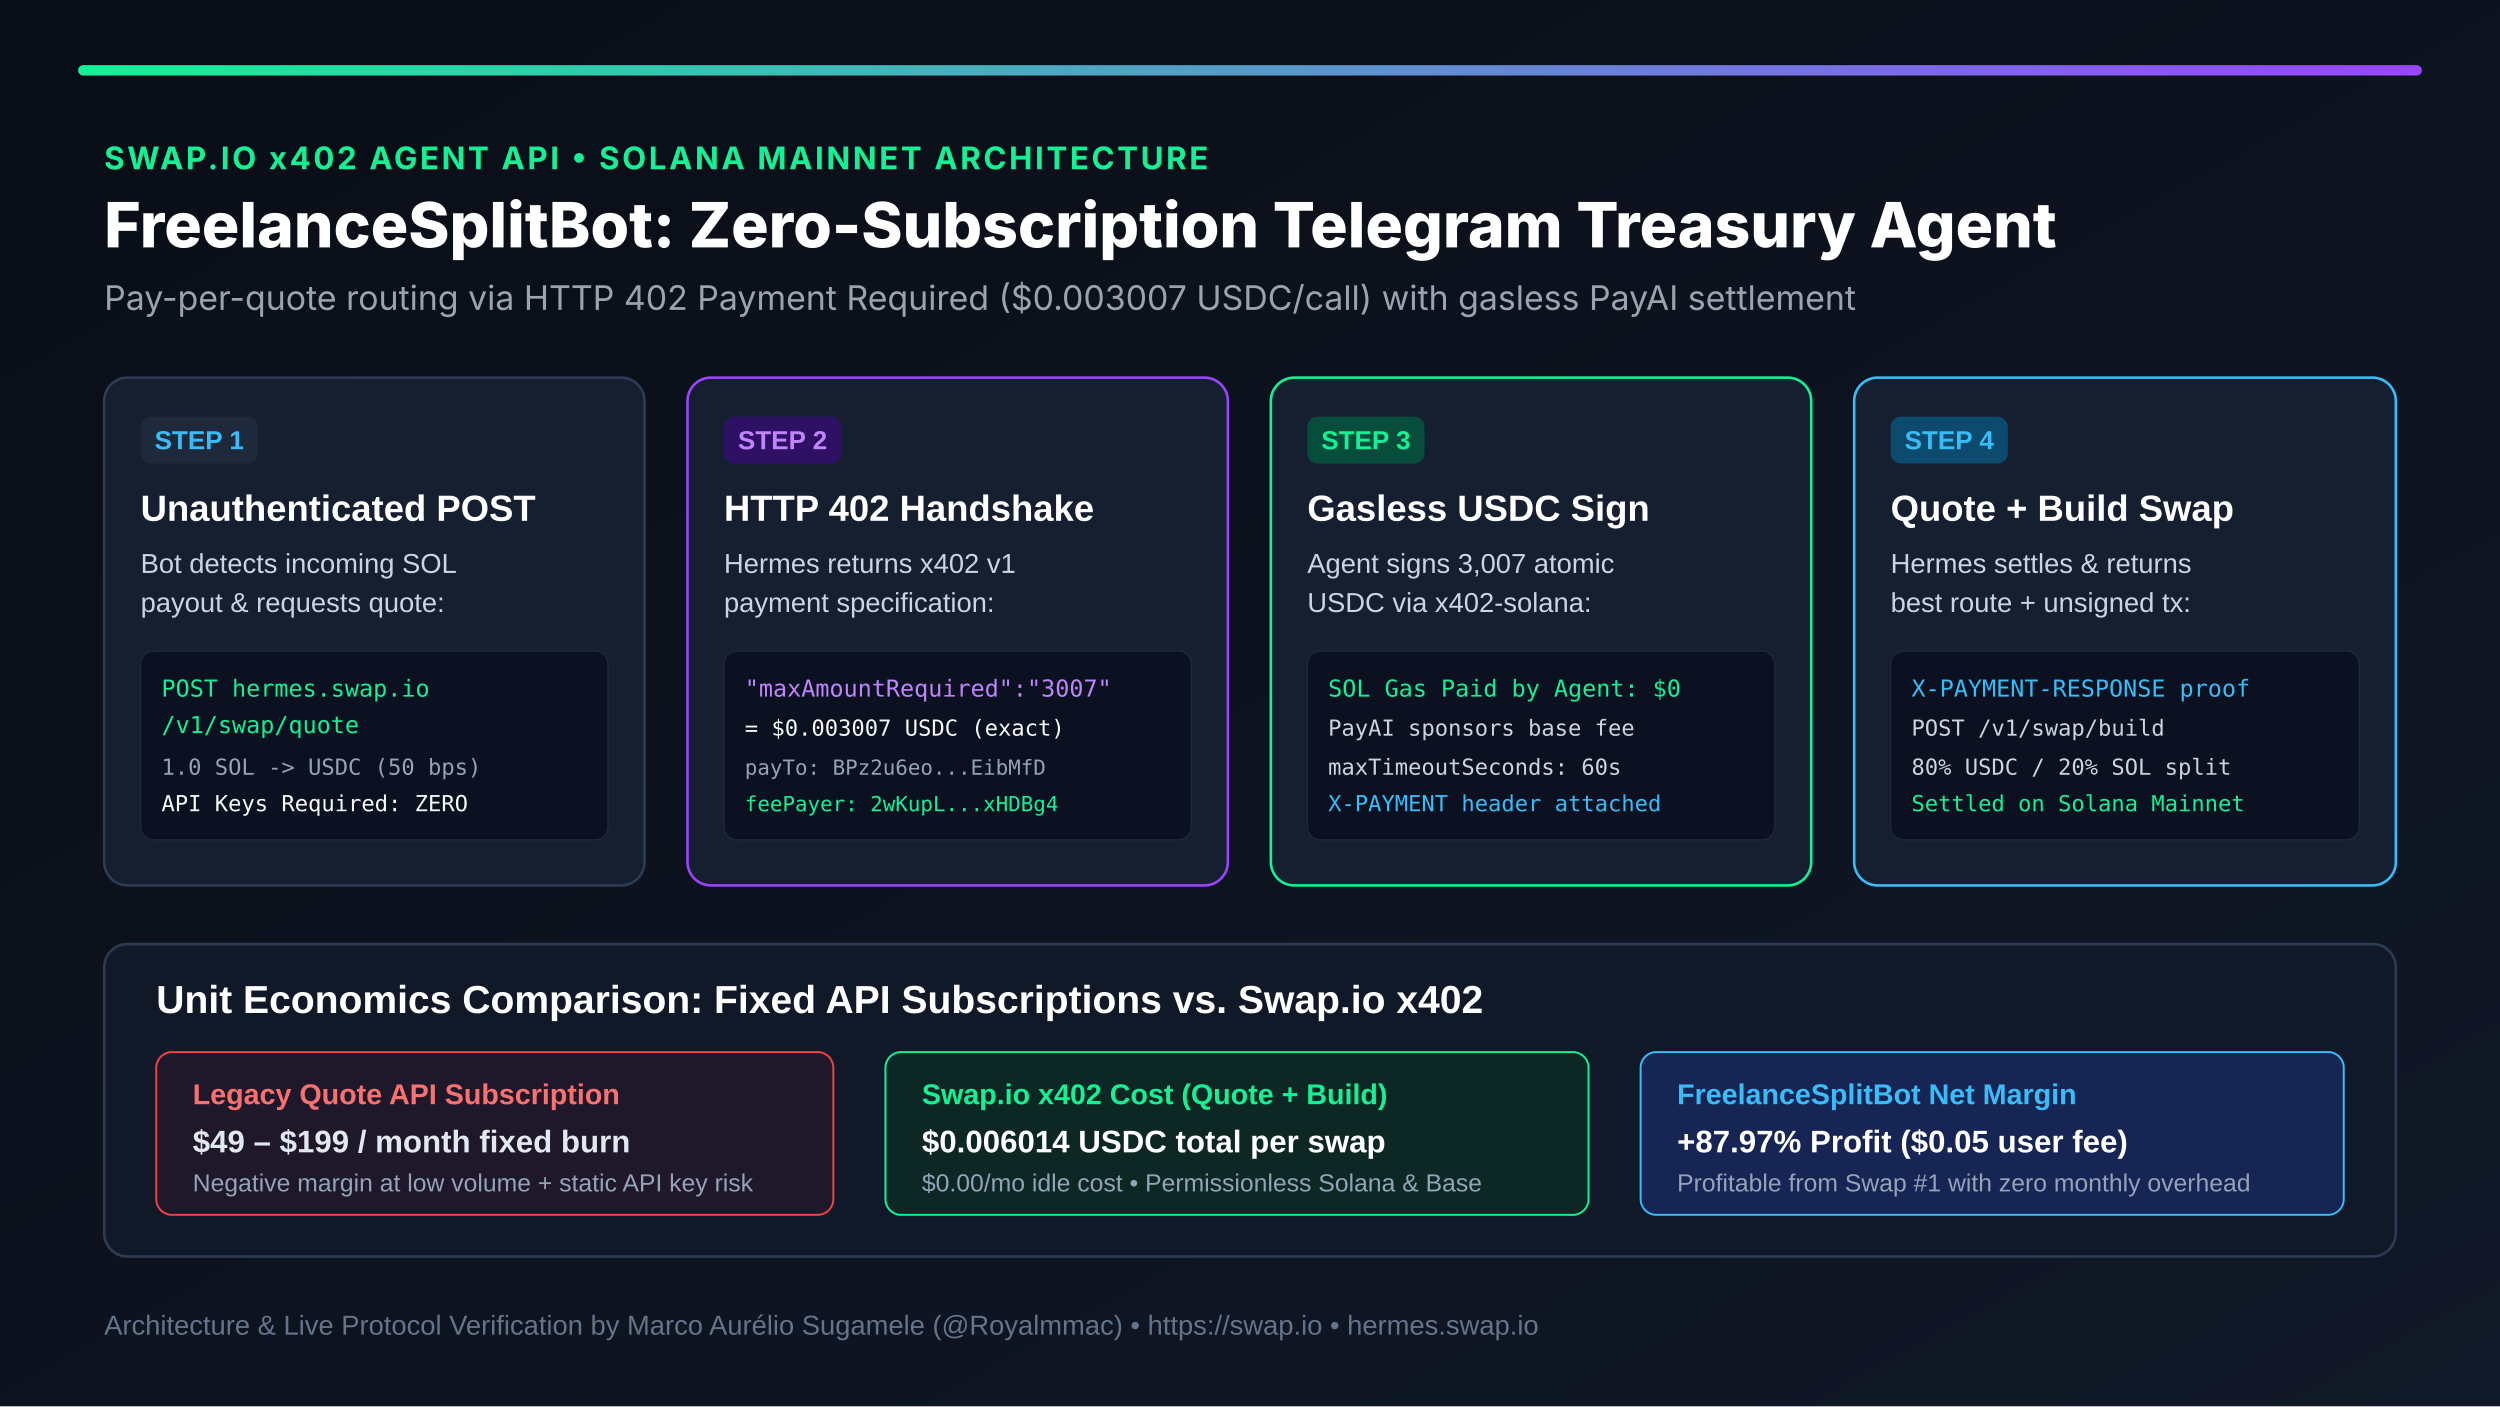
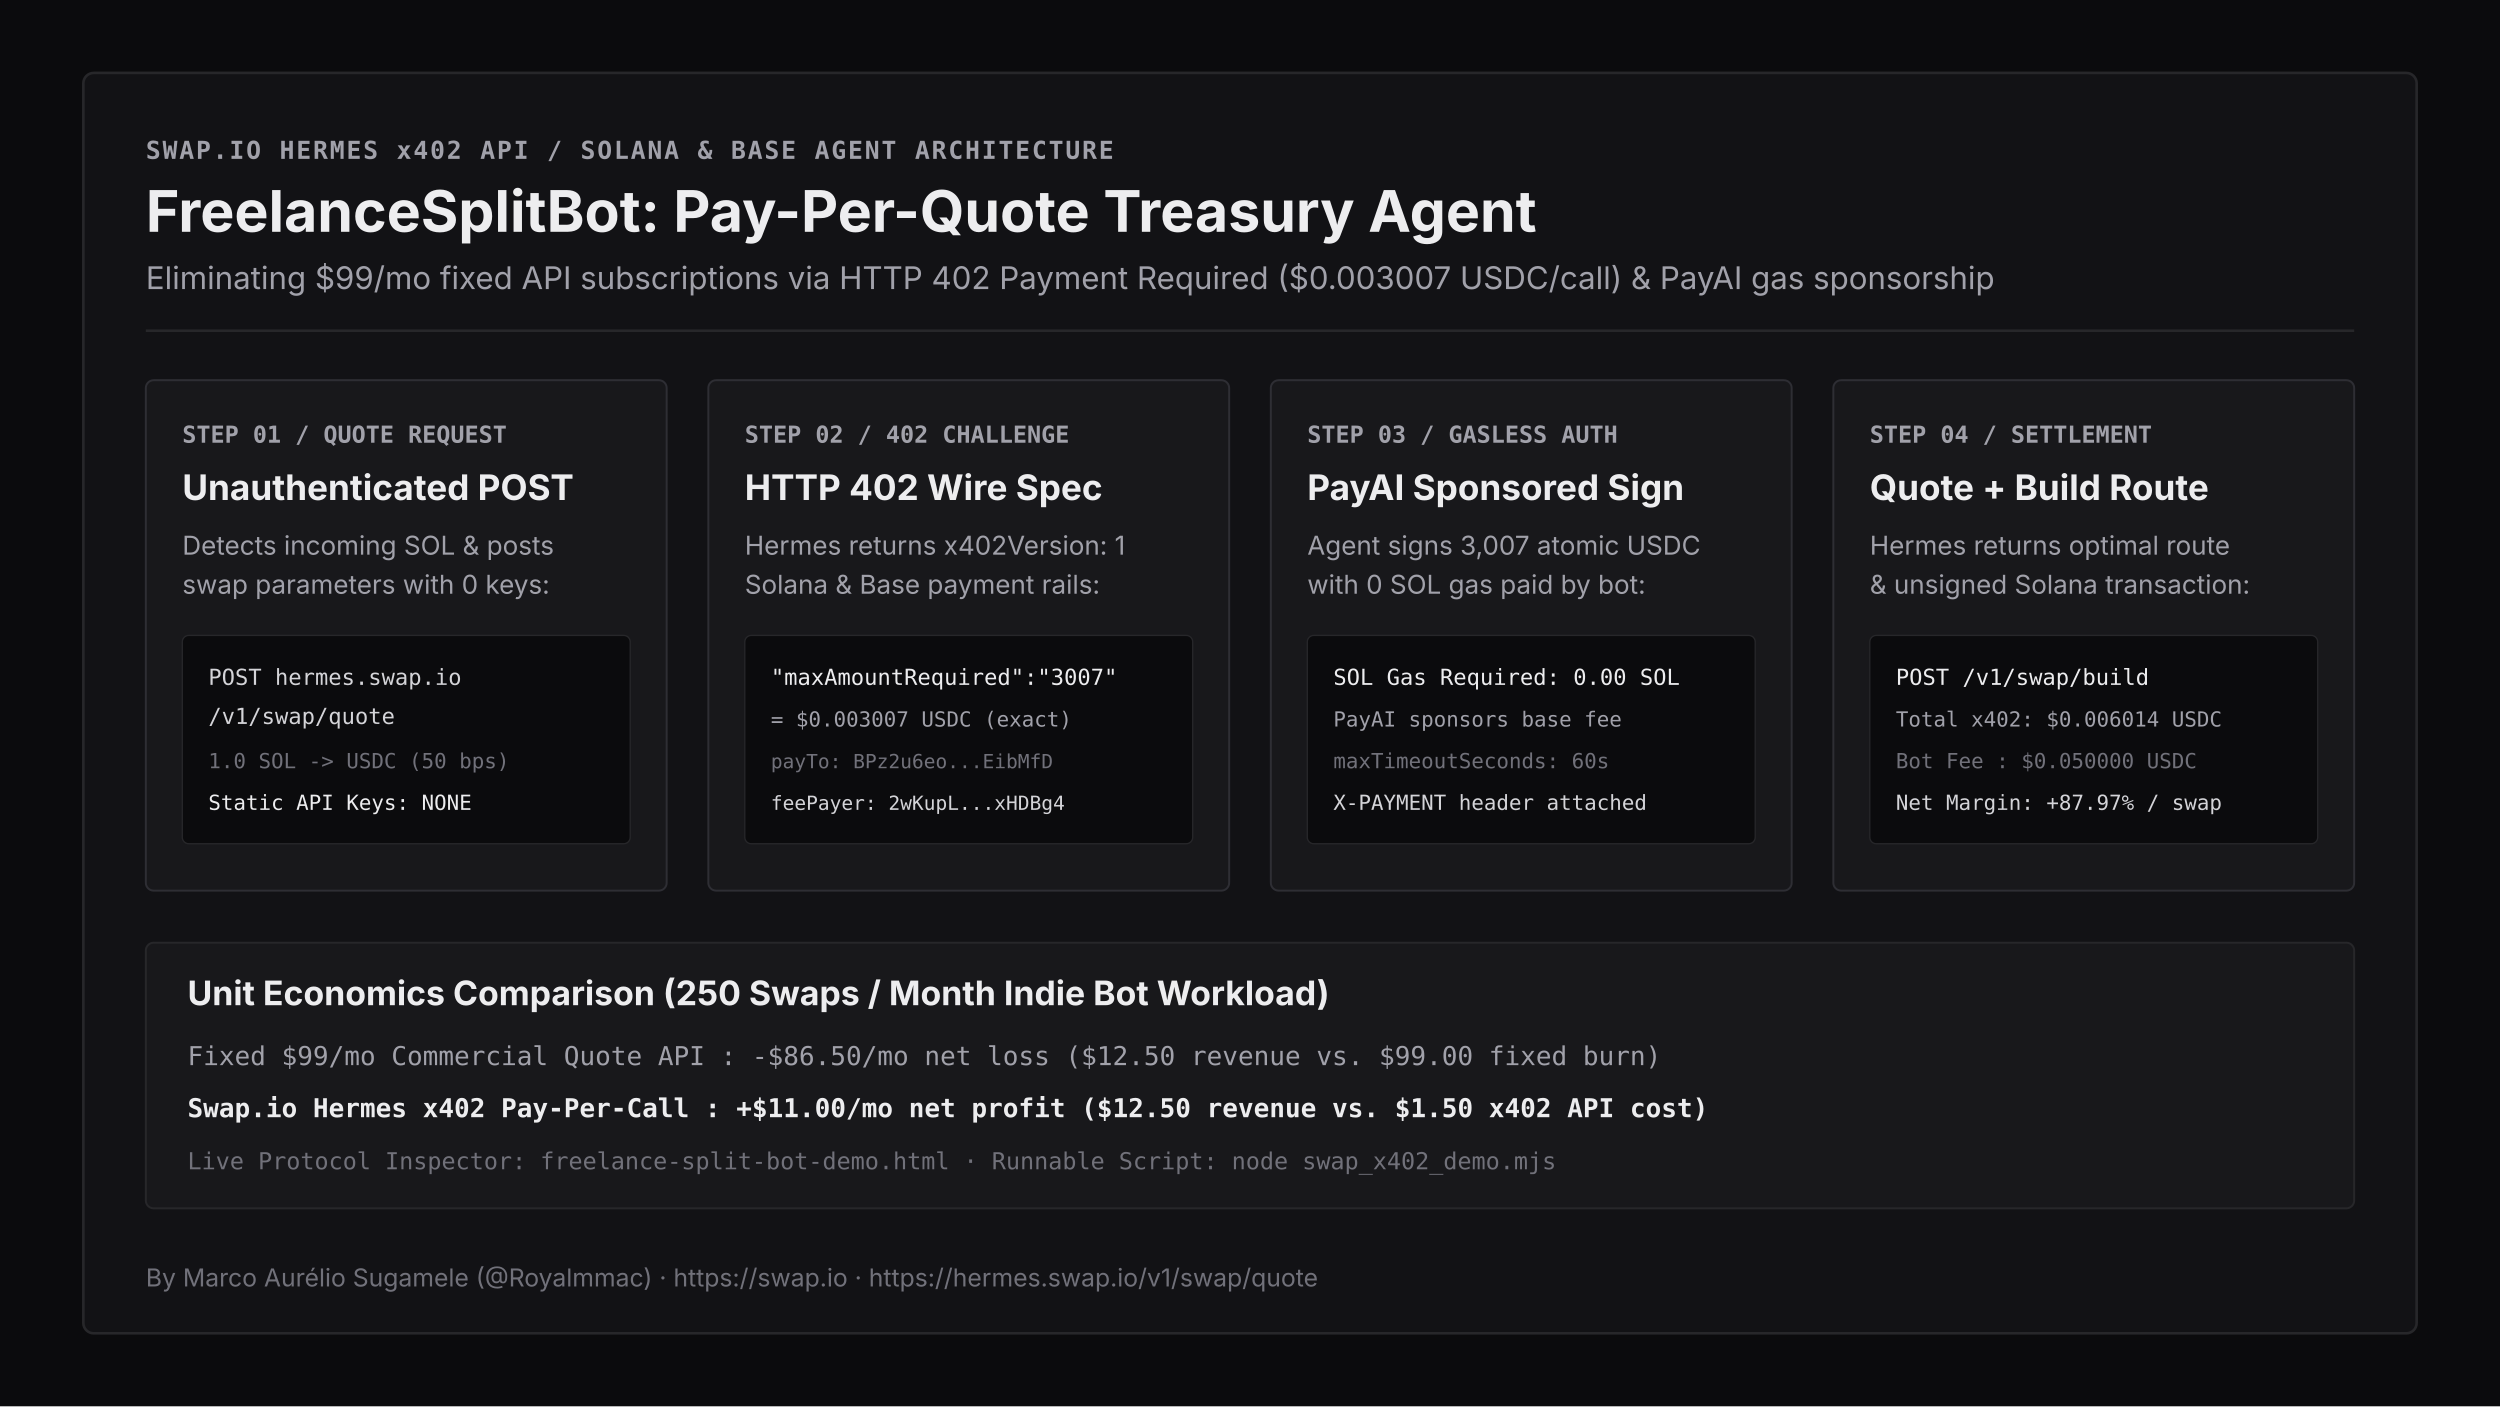
<svg xmlns="http://www.w3.org/2000/svg" viewBox="0 0 1920 1080" width="1920" height="1080">
-   <defs>
-     <linearGradient id="bg" x1="0" y1="0" x2="1" y2="1">
-       <stop offset="0%" stop-color="#090D16" />
-       <stop offset="100%" stop-color="#111827" />
-     </linearGradient>
-     <linearGradient id="accent" x1="0" y1="0" x2="1" y2="0">
-       <stop offset="0%" stop-color="#14F195" />
-       <stop offset="100%" stop-color="#9945FF" />
-     </linearGradient>
-   </defs>
-   <rect width="1920" height="1080" fill="url(#bg)" />
-   <rect x="60" y="50" width="1800" height="8" rx="4" fill="url(#accent)" />
-   <text x="80" y="130" fill="#14F195" font-family="Segoe UI, Inter, Arial, sans-serif" font-size="24" font-weight="700" letter-spacing="2">SWAP.IO x402 AGENT API • SOLANA MAINNET ARCHITECTURE</text>
-   <text x="80" y="190" fill="#FFFFFF" font-family="Segoe UI, Inter, Arial, sans-serif" font-size="48" font-weight="800">FreelanceSplitBot: Zero-Subscription Telegram Treasury Agent</text>
-   <text x="80" y="238" fill="#9CA3AF" font-family="Segoe UI, Inter, Arial, sans-serif" font-size="26">Pay-per-quote routing via HTTP 402 Payment Required ($0.003007 USDC/call) with gasless PayAI settlement</text>
-   <rect x="80" y="290" width="415" height="390" rx="18" fill="#161F30" stroke="#2D3B55" stroke-width="2" />
-   <rect x="108" y="320" width="90" height="36" rx="8" fill="#1E293B" />
-   <text x="153" y="345" fill="#38BDF8" font-family="Segoe UI, Arial, sans-serif" font-size="20" font-weight="700" text-anchor="middle">STEP 1</text>
-   <text x="108" y="400" fill="#FFFFFF" font-family="Segoe UI, Arial, sans-serif" font-size="28" font-weight="700">Unauthenticated POST</text>
-   <text x="108" y="440" fill="#CBD5E1" font-family="Segoe UI, Arial, sans-serif" font-size="21">Bot detects incoming SOL</text>
-   <text x="108" y="470" fill="#CBD5E1" font-family="Segoe UI, Arial, sans-serif" font-size="21">payout &amp; requests quote:</text>
-   <rect x="108" y="500" width="359" height="145" rx="10" fill="#0B1120" stroke="#1E293B" />
-   <text x="124" y="535" fill="#14F195" font-family="Consolas, monospace" font-size="18">POST hermes.swap.io</text>
-   <text x="124" y="563" fill="#14F195" font-family="Consolas, monospace" font-size="18">     /v1/swap/quote</text>
-   <text x="124" y="595" fill="#94A3B8" font-family="Consolas, monospace" font-size="17">1.0 SOL -&gt; USDC (50 bps)</text>
-   <text x="124" y="623" fill="#F8FAFC" font-family="Consolas, monospace" font-size="17">API Keys Required: ZERO</text>
-   <rect x="528" y="290" width="415" height="390" rx="18" fill="#161F30" stroke="#9945FF" stroke-width="2" />
-   <rect x="556" y="320" width="90" height="36" rx="8" fill="#2E1065" />
-   <text x="601" y="345" fill="#C084FC" font-family="Segoe UI, Arial, sans-serif" font-size="20" font-weight="700" text-anchor="middle">STEP 2</text>
-   <text x="556" y="400" fill="#FFFFFF" font-family="Segoe UI, Arial, sans-serif" font-size="28" font-weight="700">HTTP 402 Handshake</text>
-   <text x="556" y="440" fill="#CBD5E1" font-family="Segoe UI, Arial, sans-serif" font-size="21">Hermes returns x402 v1</text>
-   <text x="556" y="470" fill="#CBD5E1" font-family="Segoe UI, Arial, sans-serif" font-size="21">payment specification:</text>
-   <rect x="556" y="500" width="359" height="145" rx="10" fill="#0B1120" stroke="#1E293B" />
-   <text x="572" y="535" fill="#C084FC" font-family="Consolas, monospace" font-size="18">"maxAmountRequired":"3007"</text>
-   <text x="572" y="565" fill="#F8FAFC" font-family="Consolas, monospace" font-size="17">= $0.003007 USDC (exact)</text>
-   <text x="572" y="595" fill="#94A3B8" font-family="Consolas, monospace" font-size="16">payTo: BPz2u6eo...EibMfD</text>
-   <text x="572" y="623" fill="#14F195" font-family="Consolas, monospace" font-size="16">feePayer: 2wKupL...xHDBg4</text>
-   <rect x="976" y="290" width="415" height="390" rx="18" fill="#161F30" stroke="#14F195" stroke-width="2" />
-   <rect x="1004" y="320" width="90" height="36" rx="8" fill="#064E3B" />
-   <text x="1049" y="345" fill="#14F195" font-family="Segoe UI, Arial, sans-serif" font-size="20" font-weight="700" text-anchor="middle">STEP 3</text>
-   <text x="1004" y="400" fill="#FFFFFF" font-family="Segoe UI, Arial, sans-serif" font-size="28" font-weight="700">Gasless USDC Sign</text>
-   <text x="1004" y="440" fill="#CBD5E1" font-family="Segoe UI, Arial, sans-serif" font-size="21">Agent signs 3,007 atomic</text>
-   <text x="1004" y="470" fill="#CBD5E1" font-family="Segoe UI, Arial, sans-serif" font-size="21">USDC via x402-solana:</text>
-   <rect x="1004" y="500" width="359" height="145" rx="10" fill="#0B1120" stroke="#1E293B" />
-   <text x="1020" y="535" fill="#14F195" font-family="Consolas, monospace" font-size="18">SOL Gas Paid by Agent: $0</text>
-   <text x="1020" y="565" fill="#CBD5E1" font-family="Consolas, monospace" font-size="17">PayAI sponsors base fee</text>
-   <text x="1020" y="595" fill="#CBD5E1" font-family="Consolas, monospace" font-size="17">maxTimeoutSeconds: 60s</text>
-   <text x="1020" y="623" fill="#38BDF8" font-family="Consolas, monospace" font-size="17">X-PAYMENT header attached</text>
-   <rect x="1424" y="290" width="416" height="390" rx="18" fill="#161F30" stroke="#38BDF8" stroke-width="2" />
-   <rect x="1452" y="320" width="90" height="36" rx="8" fill="#0C4A6E" />
-   <text x="1497" y="345" fill="#38BDF8" font-family="Segoe UI, Arial, sans-serif" font-size="20" font-weight="700" text-anchor="middle">STEP 4</text>
-   <text x="1452" y="400" fill="#FFFFFF" font-family="Segoe UI, Arial, sans-serif" font-size="28" font-weight="700">Quote + Build Swap</text>
-   <text x="1452" y="440" fill="#CBD5E1" font-family="Segoe UI, Arial, sans-serif" font-size="21">Hermes settles &amp; returns</text>
-   <text x="1452" y="470" fill="#CBD5E1" font-family="Segoe UI, Arial, sans-serif" font-size="21">best route + unsigned tx:</text>
-   <rect x="1452" y="500" width="360" height="145" rx="10" fill="#0B1120" stroke="#1E293B" />
-   <text x="1468" y="535" fill="#38BDF8" font-family="Consolas, monospace" font-size="18">X-PAYMENT-RESPONSE proof</text>
-   <text x="1468" y="565" fill="#CBD5E1" font-family="Consolas, monospace" font-size="17">POST /v1/swap/build</text>
-   <text x="1468" y="595" fill="#CBD5E1" font-family="Consolas, monospace" font-size="17">80% USDC / 20% SOL split</text>
-   <text x="1468" y="623" fill="#14F195" font-family="Consolas, monospace" font-size="17">Settled on Solana Mainnet</text>
-   <rect x="80" y="725" width="1760" height="240" rx="18" fill="#111928" stroke="#2D3B55" stroke-width="2" />
-   <text x="120" y="778" fill="#FFFFFF" font-family="Segoe UI, Arial, sans-serif" font-size="30" font-weight="700">Unit Economics Comparison: Fixed API Subscriptions vs. Swap.io x402</text>
-   <rect x="120" y="808" width="520" height="125" rx="12" fill="#1F172A" stroke="#EF4444" stroke-width="1.5" />
-   <text x="148" y="848" fill="#F87171" font-family="Segoe UI, Arial, sans-serif" font-size="22" font-weight="700">Legacy Quote API Subscription</text>
-   <text x="148" y="885" fill="#E2E8F0" font-family="Segoe UI, Arial, sans-serif" font-size="24" font-weight="600">$49 – $199 / month fixed burn</text>
-   <text x="148" y="915" fill="#94A3B8" font-family="Segoe UI, Arial, sans-serif" font-size="19">Negative margin at low volume + static API key risk</text>
-   <rect x="680" y="808" width="540" height="125" rx="12" fill="#0D2824" stroke="#14F195" stroke-width="1.5" />
-   <text x="708" y="848" fill="#14F195" font-family="Segoe UI, Arial, sans-serif" font-size="22" font-weight="700">Swap.io x402 Cost (Quote + Build)</text>
-   <text x="708" y="885" fill="#FFFFFF" font-family="Segoe UI, Arial, sans-serif" font-size="24" font-weight="600">$0.006014 USDC total per swap</text>
-   <text x="708" y="915" fill="#94A3B8" font-family="Segoe UI, Arial, sans-serif" font-size="19">$0.00/mo idle cost • Permissionless Solana &amp; Base</text>
-   <rect x="1260" y="808" width="540" height="125" rx="12" fill="#172554" stroke="#38BDF8" stroke-width="1.5" />
-   <text x="1288" y="848" fill="#38BDF8" font-family="Segoe UI, Arial, sans-serif" font-size="22" font-weight="700">FreelanceSplitBot Net Margin</text>
-   <text x="1288" y="885" fill="#FFFFFF" font-family="Segoe UI, Arial, sans-serif" font-size="24" font-weight="600">+87.97% Profit ($0.05 user fee)</text>
-   <text x="1288" y="915" fill="#94A3B8" font-family="Segoe UI, Arial, sans-serif" font-size="19">Profitable from Swap #1 with zero monthly overhead</text>
-   <text x="80" y="1025" fill="#64748B" font-family="Segoe UI, Arial, sans-serif" font-size="21">Architecture &amp; Live Protocol Verification by Marco Aurélio Sugamele (@Royalmmac) • https://swap.io • hermes.swap.io</text>
+   <rect width="1920" height="1080" fill="#0B0B0D" />
+   <rect x="64" y="56" width="1792" height="968" rx="8" fill="#121215" stroke="#27272A" stroke-width="2" />
+   <text x="112" y="122" fill="#A1A1AA" font-family="ui-monospace, SFMono-Regular, Consolas, monospace" font-size="19" font-weight="600" letter-spacing="1.4">SWAP.IO HERMES x402 API  /  SOLANA &amp; BASE AGENT ARCHITECTURE</text>
+   <text x="112" y="178" fill="#EDEDEF" font-family="-apple-system, BlinkMacSystemFont, Segoe UI, Inter, sans-serif" font-size="44" font-weight="700">FreelanceSplitBot: Pay-Per-Quote Treasury Agent</text>
+   <text x="112" y="222" fill="#A1A1AA" font-family="-apple-system, BlinkMacSystemFont, Segoe UI, Inter, sans-serif" font-size="24">Eliminating $99/mo fixed API subscriptions via HTTP 402 Payment Required ($0.003007 USDC/call) &amp; PayAI gas sponsorship</text>
+   <line x1="112" y1="254" x2="1808" y2="254" stroke="#27272A" stroke-width="2" />
+   <rect x="112" y="292" width="400" height="392" rx="6" fill="#18181B" stroke="#2E2E34" stroke-width="1.5" />
+   <text x="140" y="340" fill="#A1A1AA" font-family="ui-monospace, SFMono-Regular, Consolas, monospace" font-size="18" font-weight="600">STEP 01 / QUOTE REQUEST</text>
+   <text x="140" y="384" fill="#EDEDEF" font-family="-apple-system, BlinkMacSystemFont, Segoe UI, Inter, sans-serif" font-size="27" font-weight="700">Unauthenticated POST</text>
+   <text x="140" y="426" fill="#A1A1AA" font-family="-apple-system, BlinkMacSystemFont, Segoe UI, Inter, sans-serif" font-size="20">Detects incoming SOL &amp; posts</text>
+   <text x="140" y="456" fill="#A1A1AA" font-family="-apple-system, BlinkMacSystemFont, Segoe UI, Inter, sans-serif" font-size="20">swap parameters with 0 keys:</text>
+   <rect x="140" y="488" width="344" height="160" rx="5" fill="#0B0B0D" stroke="#27272A" />
+   <text x="160" y="526" fill="#D4D4D8" font-family="ui-monospace, SFMono-Regular, Consolas, monospace" font-size="17">POST hermes.swap.io</text>
+   <text x="160" y="556" fill="#D4D4D8" font-family="ui-monospace, SFMono-Regular, Consolas, monospace" font-size="17">     /v1/swap/quote</text>
+   <text x="160" y="590" fill="#71717A" font-family="ui-monospace, SFMono-Regular, Consolas, monospace" font-size="16">1.0 SOL -&gt; USDC (50 bps)</text>
+   <text x="160" y="622" fill="#EDEDEF" font-family="ui-monospace, SFMono-Regular, Consolas, monospace" font-size="16">Static API Keys: NONE</text>
+   <rect x="544" y="292" width="400" height="392" rx="6" fill="#18181B" stroke="#2E2E34" stroke-width="1.5" />
+   <text x="572" y="340" fill="#A1A1AA" font-family="ui-monospace, SFMono-Regular, Consolas, monospace" font-size="18" font-weight="600">STEP 02 / 402 CHALLENGE</text>
+   <text x="572" y="384" fill="#EDEDEF" font-family="-apple-system, BlinkMacSystemFont, Segoe UI, Inter, sans-serif" font-size="27" font-weight="700">HTTP 402 Wire Spec</text>
+   <text x="572" y="426" fill="#A1A1AA" font-family="-apple-system, BlinkMacSystemFont, Segoe UI, Inter, sans-serif" font-size="20">Hermes returns x402Version: 1</text>
+   <text x="572" y="456" fill="#A1A1AA" font-family="-apple-system, BlinkMacSystemFont, Segoe UI, Inter, sans-serif" font-size="20">Solana &amp; Base payment rails:</text>
+   <rect x="572" y="488" width="344" height="160" rx="5" fill="#0B0B0D" stroke="#27272A" />
+   <text x="592" y="526" fill="#EDEDEF" font-family="ui-monospace, SFMono-Regular, Consolas, monospace" font-size="17">"maxAmountRequired":"3007"</text>
+   <text x="592" y="558" fill="#A1A1AA" font-family="ui-monospace, SFMono-Regular, Consolas, monospace" font-size="16">= $0.003007 USDC (exact)</text>
+   <text x="592" y="590" fill="#71717A" font-family="ui-monospace, SFMono-Regular, Consolas, monospace" font-size="15">payTo: BPz2u6eo...EibMfD</text>
+   <text x="592" y="622" fill="#D4D4D8" font-family="ui-monospace, SFMono-Regular, Consolas, monospace" font-size="15">feePayer: 2wKupL...xHDBg4</text>
+   <rect x="976" y="292" width="400" height="392" rx="6" fill="#18181B" stroke="#2E2E34" stroke-width="1.5" />
+   <text x="1004" y="340" fill="#A1A1AA" font-family="ui-monospace, SFMono-Regular, Consolas, monospace" font-size="18" font-weight="600">STEP 03 / GASLESS AUTH</text>
+   <text x="1004" y="384" fill="#EDEDEF" font-family="-apple-system, BlinkMacSystemFont, Segoe UI, Inter, sans-serif" font-size="27" font-weight="700">PayAI Sponsored Sign</text>
+   <text x="1004" y="426" fill="#A1A1AA" font-family="-apple-system, BlinkMacSystemFont, Segoe UI, Inter, sans-serif" font-size="20">Agent signs 3,007 atomic USDC</text>
+   <text x="1004" y="456" fill="#A1A1AA" font-family="-apple-system, BlinkMacSystemFont, Segoe UI, Inter, sans-serif" font-size="20">with 0 SOL gas paid by bot:</text>
+   <rect x="1004" y="488" width="344" height="160" rx="5" fill="#0B0B0D" stroke="#27272A" />
+   <text x="1024" y="526" fill="#EDEDEF" font-family="ui-monospace, SFMono-Regular, Consolas, monospace" font-size="17">SOL Gas Required: 0.00 SOL</text>
+   <text x="1024" y="558" fill="#A1A1AA" font-family="ui-monospace, SFMono-Regular, Consolas, monospace" font-size="16">PayAI sponsors base fee</text>
+   <text x="1024" y="590" fill="#71717A" font-family="ui-monospace, SFMono-Regular, Consolas, monospace" font-size="16">maxTimeoutSeconds: 60s</text>
+   <text x="1024" y="622" fill="#D4D4D8" font-family="ui-monospace, SFMono-Regular, Consolas, monospace" font-size="16">X-PAYMENT header attached</text>
+   <rect x="1408" y="292" width="400" height="392" rx="6" fill="#18181B" stroke="#2E2E34" stroke-width="1.5" />
+   <text x="1436" y="340" fill="#A1A1AA" font-family="ui-monospace, SFMono-Regular, Consolas, monospace" font-size="18" font-weight="600">STEP 04 / SETTLEMENT</text>
+   <text x="1436" y="384" fill="#EDEDEF" font-family="-apple-system, BlinkMacSystemFont, Segoe UI, Inter, sans-serif" font-size="27" font-weight="700">Quote + Build Route</text>
+   <text x="1436" y="426" fill="#A1A1AA" font-family="-apple-system, BlinkMacSystemFont, Segoe UI, Inter, sans-serif" font-size="20">Hermes returns optimal route</text>
+   <text x="1436" y="456" fill="#A1A1AA" font-family="-apple-system, BlinkMacSystemFont, Segoe UI, Inter, sans-serif" font-size="20">&amp; unsigned Solana transaction:</text>
+   <rect x="1436" y="488" width="344" height="160" rx="5" fill="#0B0B0D" stroke="#27272A" />
+   <text x="1456" y="526" fill="#EDEDEF" font-family="ui-monospace, SFMono-Regular, Consolas, monospace" font-size="17">POST /v1/swap/build</text>
+   <text x="1456" y="558" fill="#A1A1AA" font-family="ui-monospace, SFMono-Regular, Consolas, monospace" font-size="16">Total x402: $0.006014 USDC</text>
+   <text x="1456" y="590" fill="#71717A" font-family="ui-monospace, SFMono-Regular, Consolas, monospace" font-size="16">Bot Fee   : $0.050000 USDC</text>
+   <text x="1456" y="622" fill="#D4D4D8" font-family="ui-monospace, SFMono-Regular, Consolas, monospace" font-size="16">Net Margin: +87.97% / swap</text>
+   <rect x="112" y="724" width="1696" height="204" rx="6" fill="#18181B" stroke="#27272A" stroke-width="1.5" />
+   <text x="144" y="772" fill="#EDEDEF" font-family="-apple-system, BlinkMacSystemFont, Segoe UI, Inter, sans-serif" font-size="26" font-weight="700">Unit Economics Comparison (250 Swaps / Month Indie Bot Workload)</text>
+   <text x="144" y="818" fill="#A1A1AA" font-family="ui-monospace, SFMono-Regular, Consolas, monospace" font-size="20">Fixed $99/mo Commercial Quote API :  -$86.50/mo net loss ($12.50 revenue vs. $99.00 fixed burn)</text>
+   <text x="144" y="858" fill="#EDEDEF" font-family="ui-monospace, SFMono-Regular, Consolas, monospace" font-size="20" font-weight="700">Swap.io Hermes x402 Pay-Per-Call  :  +$11.00/mo net profit ($12.50 revenue vs. $1.50 x402 API cost)</text>
+   <text x="144" y="898" fill="#71717A" font-family="ui-monospace, SFMono-Regular, Consolas, monospace" font-size="18">Live Protocol Inspector: freelance-split-bot-demo.html  ·  Runnable Script: node swap_x402_demo.mjs</text>
+   <text x="112" y="988" fill="#71717A" font-family="-apple-system, BlinkMacSystemFont, Segoe UI, Inter, sans-serif" font-size="19">By Marco Aurélio Sugamele (@Royalmmac)  ·  https://swap.io  ·  https://hermes.swap.io/v1/swap/quote</text>
</svg>
